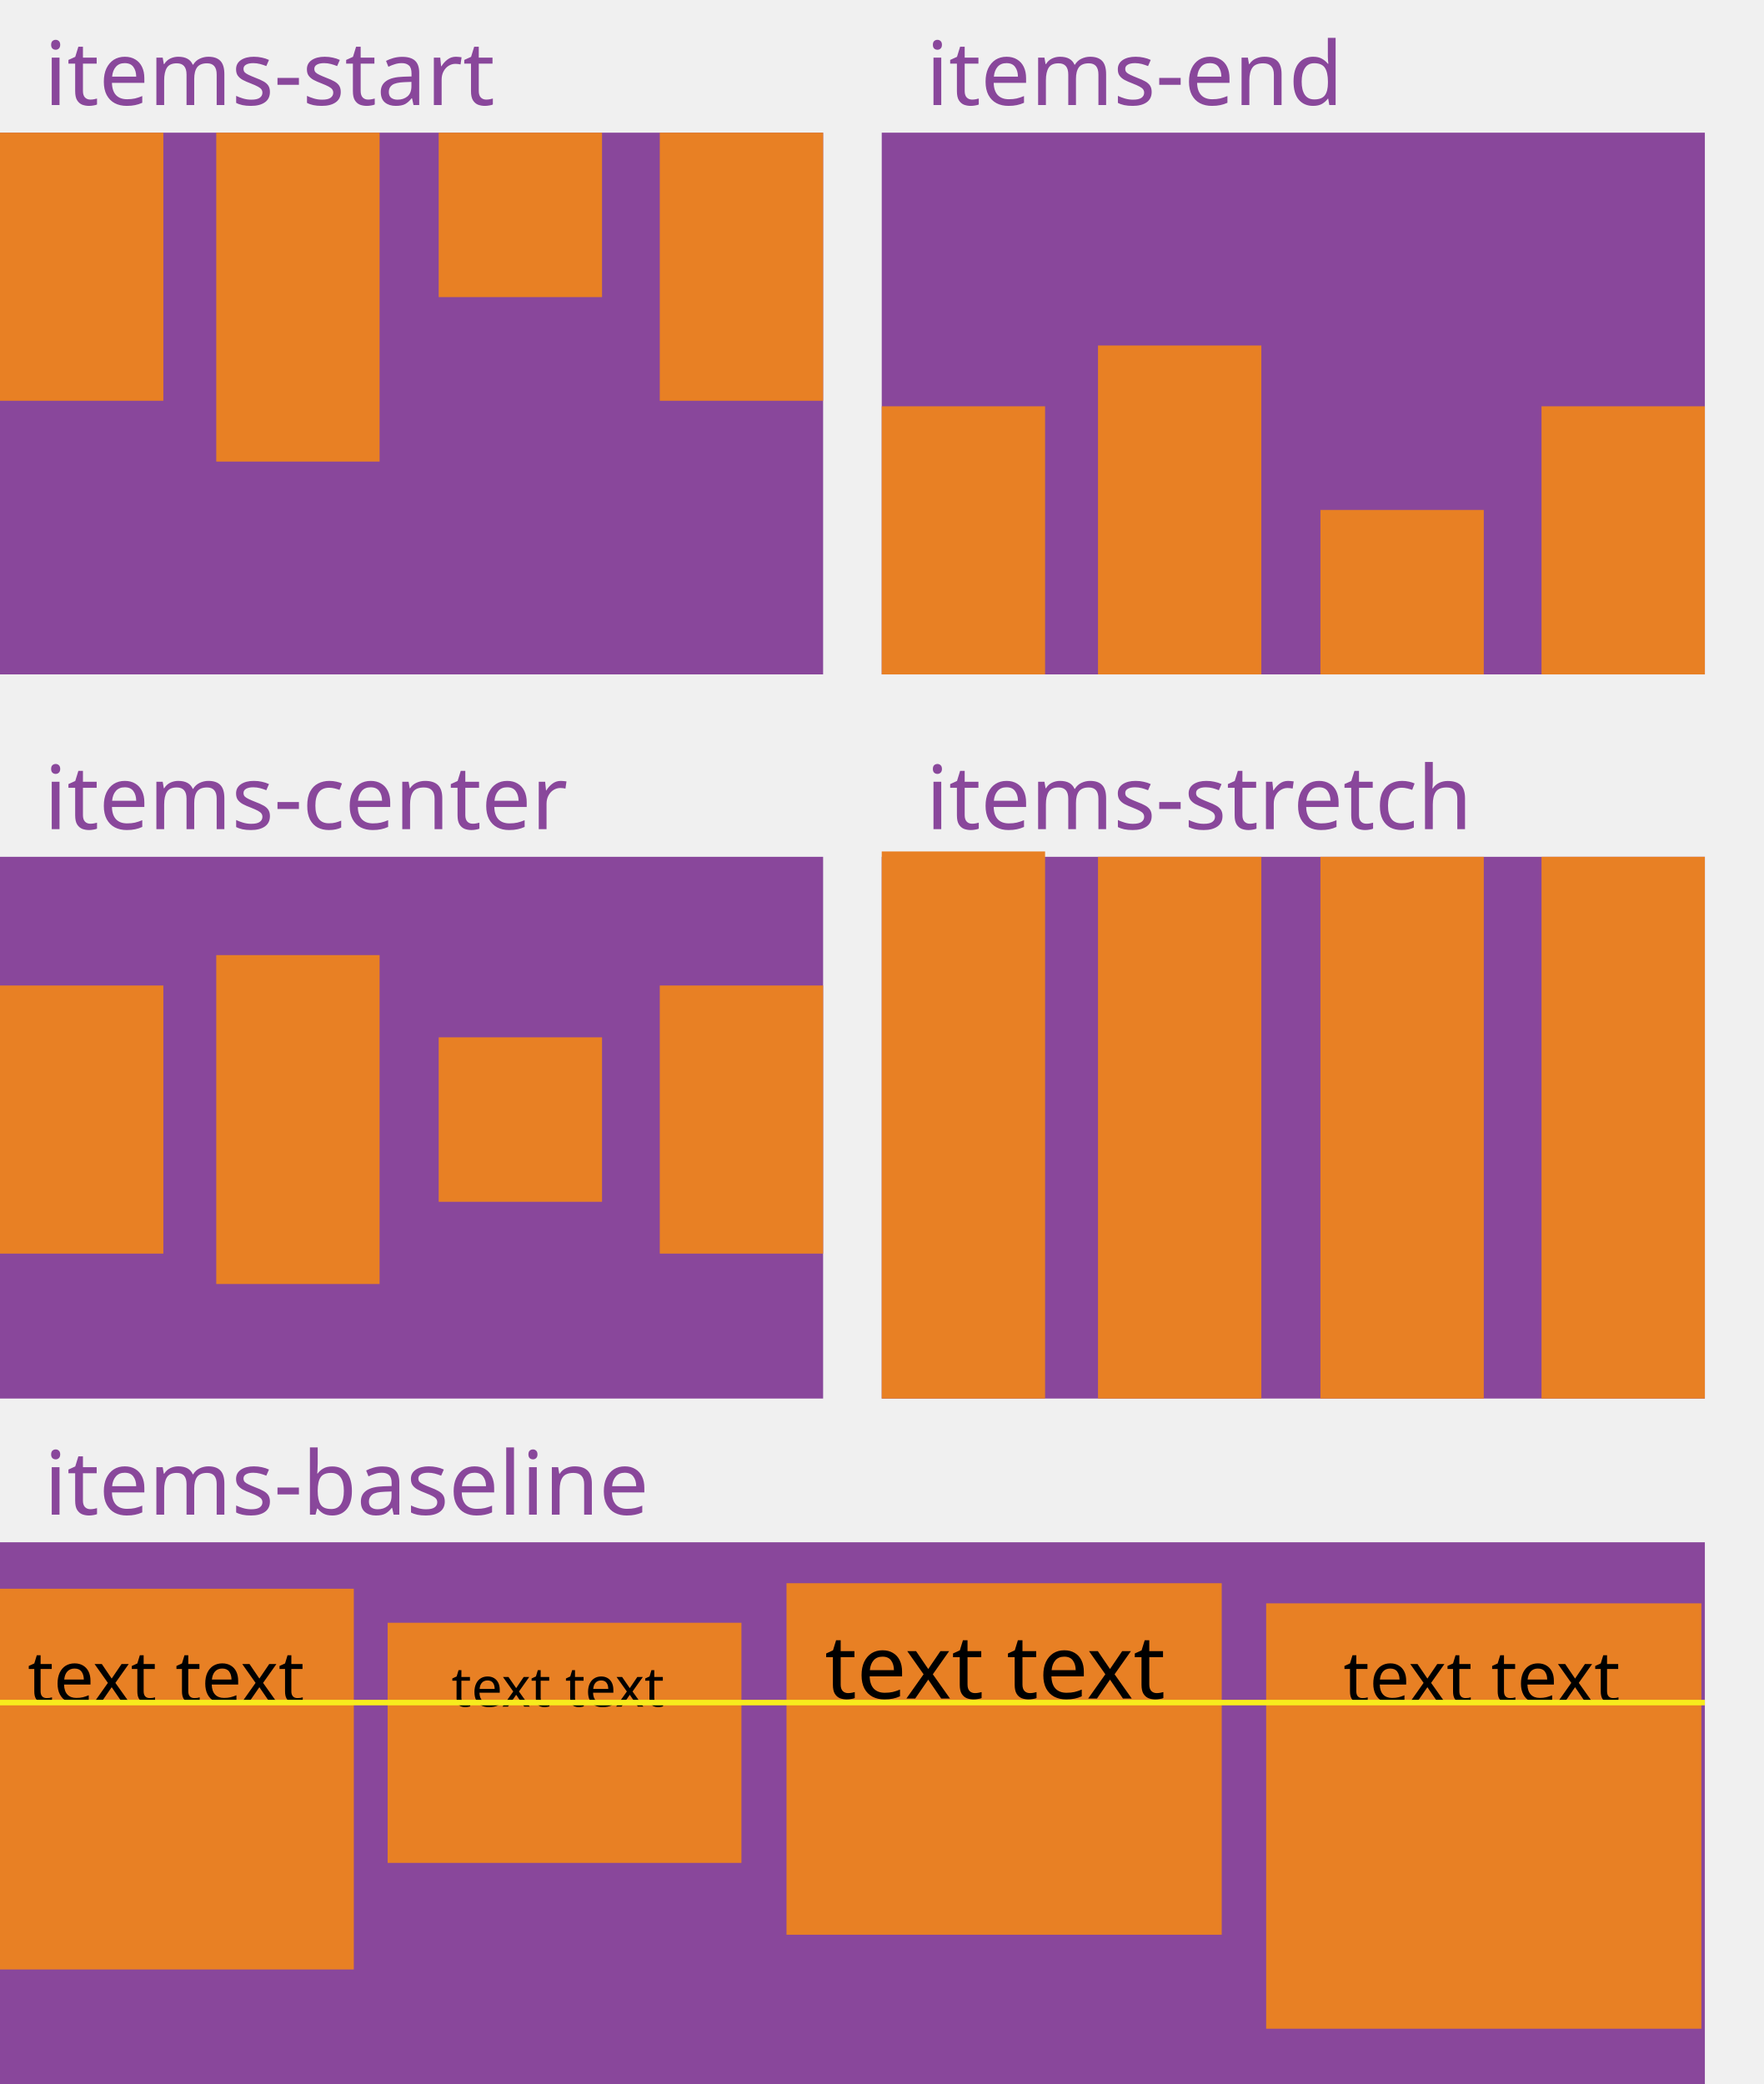
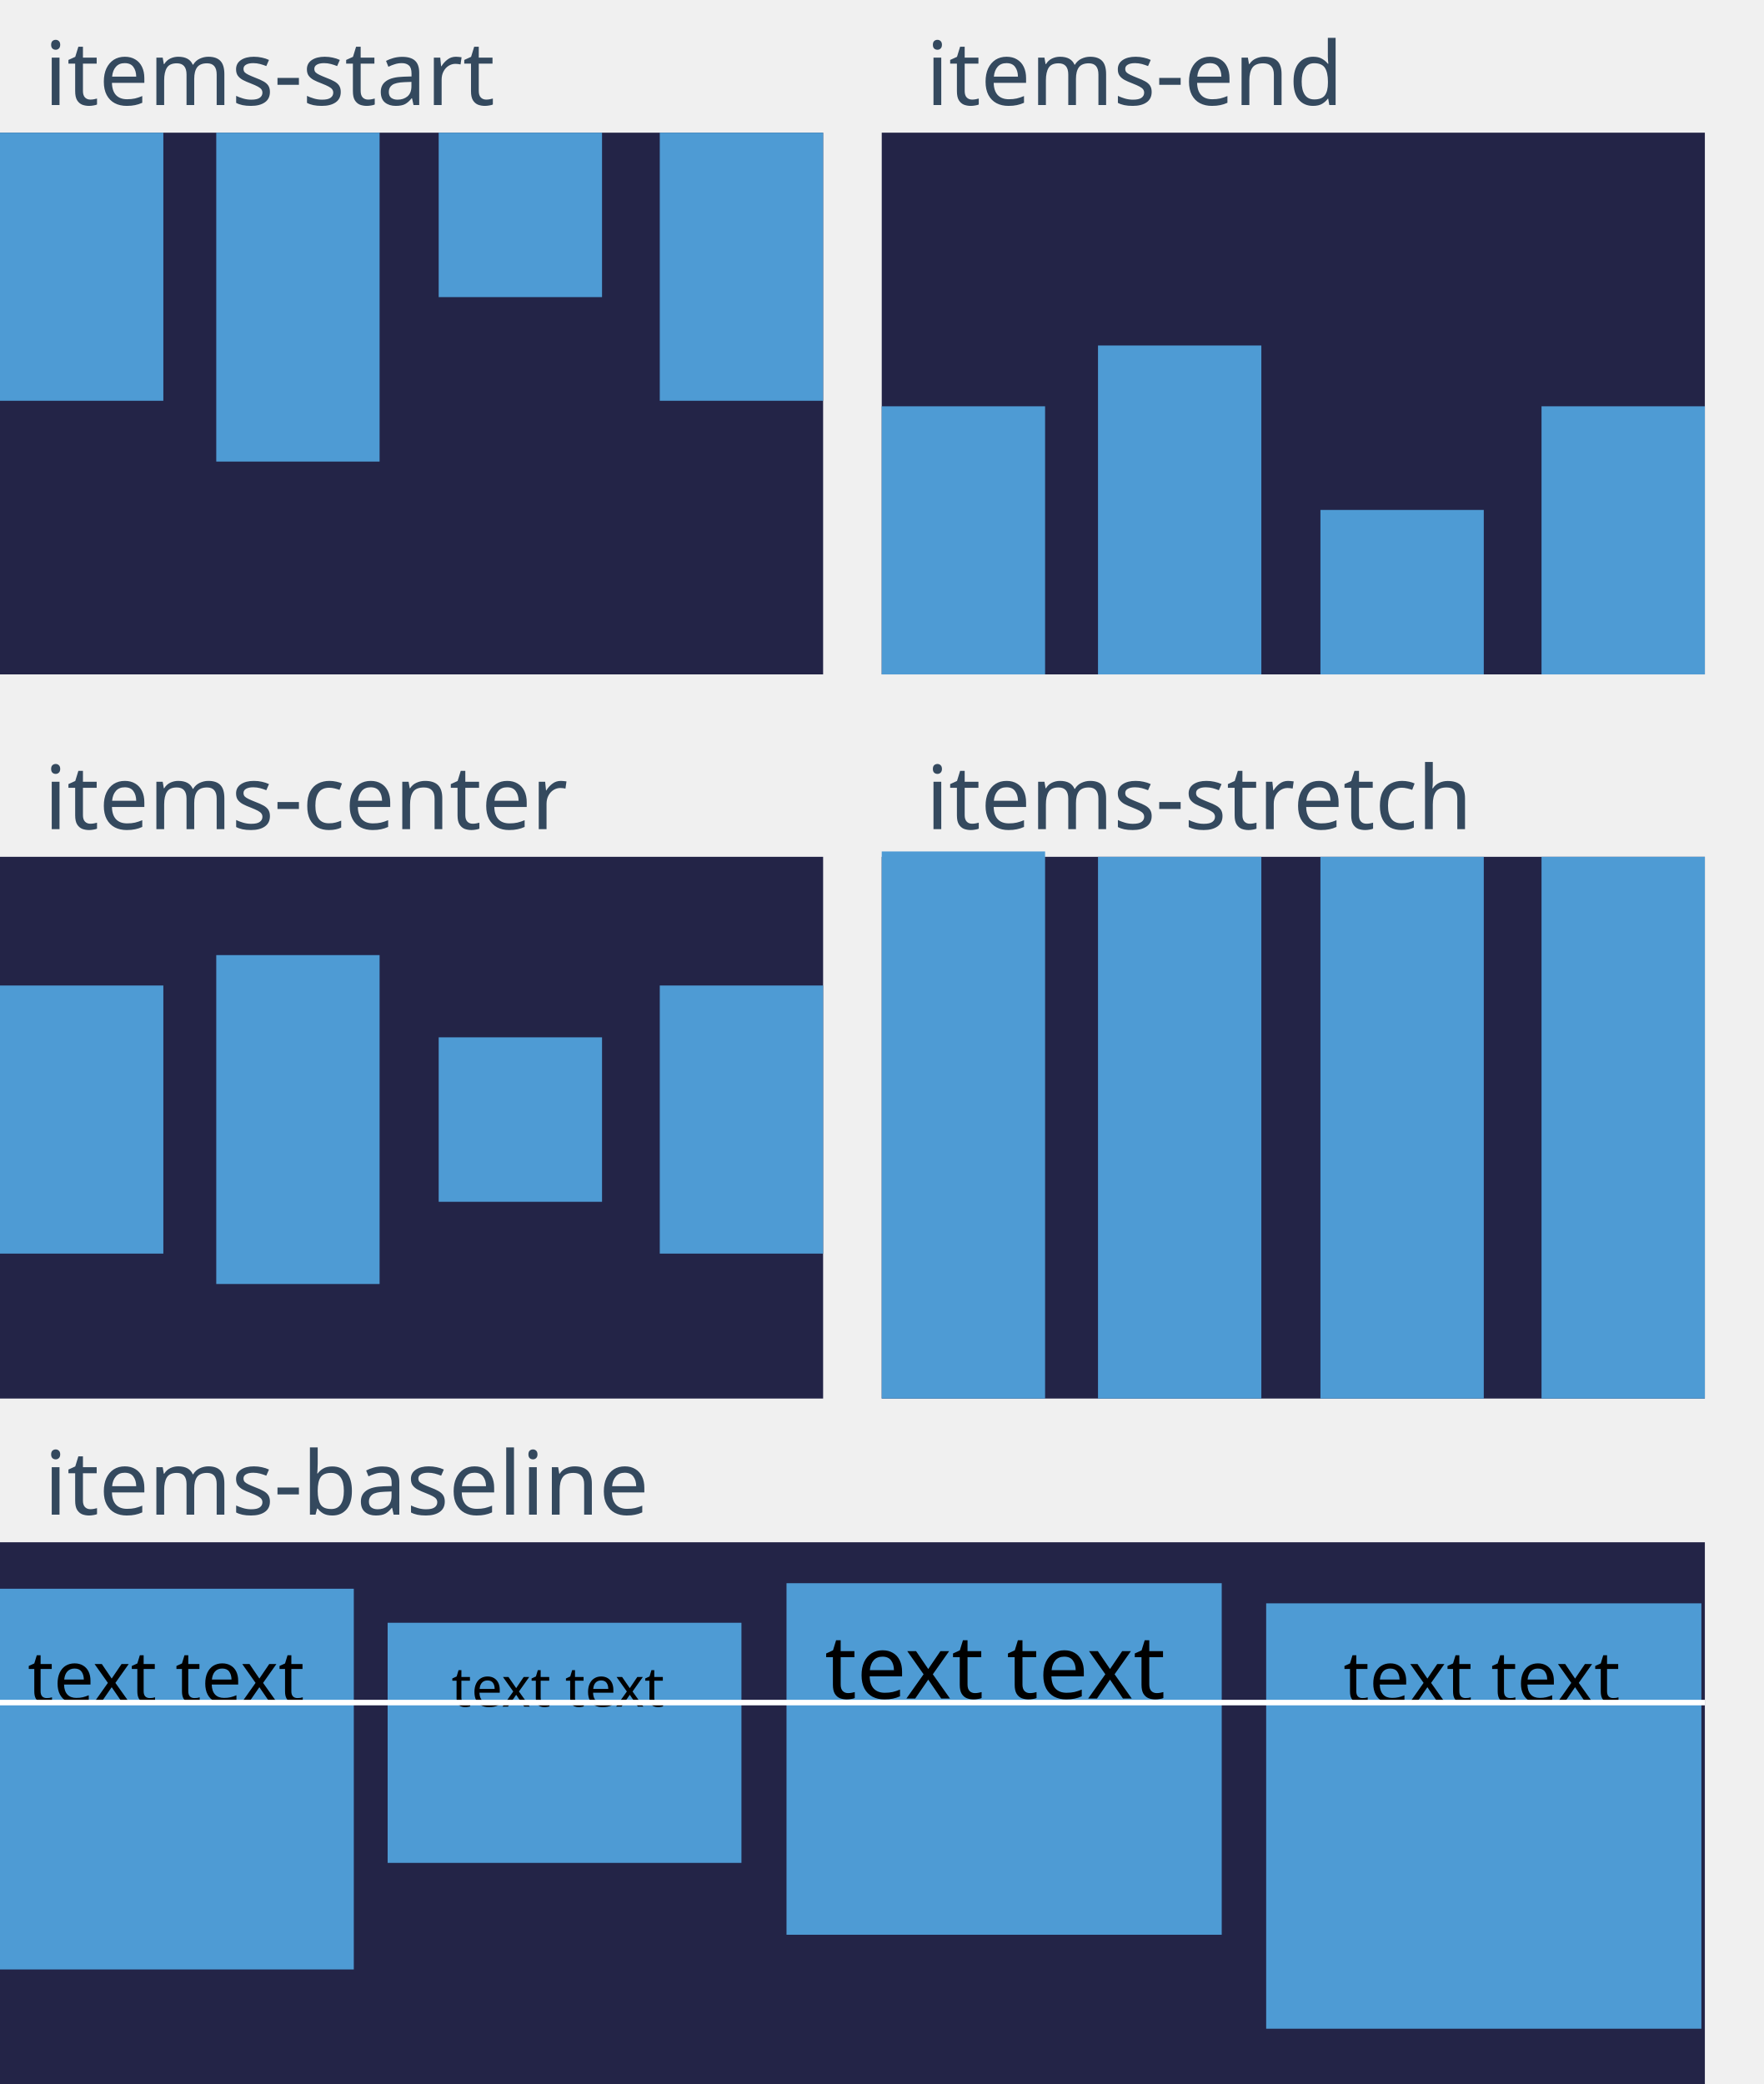
<svg xmlns="http://www.w3.org/2000/svg" width="319" height="377" viewBox="0 0 319 377">
-   <path fill="#89479B" d="M0 24h148.895v98H0z" />
-   <path fill="#E88024" d="M0 24h29.547v48.5H0zM39.12 24h29.546v59.5H39.12zM79.355 24h29.547v29.75H79.355zM119.347 24h29.547v48.5h-29.547z" />
-   <text transform="translate(8 19)" fill="#89479B" font-family="'GothamRounded-Book'" font-size="16">items-start</text>
-   <path fill="#89479B" d="M0 155h148.895v98H0z" />
-   <path fill="#E88024" d="M0 178.28h29.547v48.5H0zM39.12 172.78h29.546v59.5H39.12zM79.355 187.656h29.547v29.75H79.355zM119.347 178.28h29.547v48.5h-29.547z" />
-   <text transform="translate(8 150)" fill="#89479B" font-family="'GothamRounded-Book'" font-size="16">items-center</text>
-   <path fill="#89479B" d="M0 279h308.395v98H0z" />
-   <path fill="#E88024" d="M0 287.406h64v68.875H0zM70.12 293.562h64V337h-64zM142.273 286.406H221V350h-78.727zM229.04 290.047h78.726V367H229.04z" />
-   <text transform="translate(8 274)" fill="#89479B" font-family="'GothamRounded-Book'" font-size="16">items-baseline</text>
-   <path fill="#89479B" d="M159.5 155h148.895v98H159.5z" />
-   <path fill="#E88024" d="M159.5 154.03h29.547V253H159.5zM198.62 155h29.546v98H198.62zM238.855 155h29.547v98h-29.547zM278.848 155h29.547v98h-29.547z" />
-   <text transform="translate(167.5 150)" fill="#89479B" font-family="'GothamRounded-Book'" font-size="16">items-stretch</text>
-   <path fill="#89479B" d="M159.5 24h148.895v98H159.5z" />
-   <path fill="#E88024" d="M159.5 73.5h29.547V122H159.5zM198.62 62.5h29.546V122H198.62zM238.855 92.25h29.547V122h-29.547zM278.848 73.5h29.547V122h-29.547z" />
-   <text transform="translate(167.5 19)" fill="#89479B" font-family="'GothamRounded-Book'" font-size="16">items-end</text>
-   <text transform="translate(5 308)" font-family="'GothamRounded-Book'" font-size="13">text text</text>
-   <text transform="translate(243 308)" font-family="'GothamRounded-Book'" font-size="13">text text</text>
-   <text transform="translate(81.666 308.73)" font-family="'GothamRounded-Book'" font-size="10">text text</text>
-   <text transform="translate(149.197 307.272)" font-family="'GothamRounded-Book'" font-size="16">text text</text>
-   <path fill="none" stroke="#F7EC1D" stroke-miterlimit="10" d="M0 308h308.395" />
+   <path fill="#232447" d="M0 24h148.895v98H0z" />
+   <path fill="#4e9bd4" d="M0 24h29.547v48.5H0zM39.12 24h29.546v59.5H39.12zM79.355 24h29.547v29.75H79.355zM119.347 24h29.547v48.5h-29.547z" />
+   <text transform="translate(8 19)" fill="#34495e" font-family="'Source Sans Pro'" font-size="16">items-start</text>
+   <path fill="#232447" d="M0 155h148.895v98H0z" />
+   <path fill="#4e9bd4" d="M0 178.28h29.547v48.5H0zM39.12 172.78h29.546v59.5H39.12zM79.355 187.656h29.547v29.75H79.355zM119.347 178.28h29.547v48.5h-29.547z" />
+   <text transform="translate(8 150)" fill="#34495e" font-family="'Source Sans Pro'" font-size="16">items-center</text>
+   <path fill="#232447" d="M0 279h308.395v98H0z" />
+   <path fill="#4e9bd4" d="M0 287.406h64v68.875H0zM70.12 293.562h64V337h-64zM142.273 286.406H221V350h-78.727zM229.04 290.047h78.726V367H229.04z" />
+   <text transform="translate(8 274)" fill="#34495e" font-family="'Source Sans Pro'" font-size="16">items-baseline</text>
+   <path fill="#232447" d="M159.5 155h148.895v98H159.5z" />
+   <path fill="#4e9bd4" d="M159.5 154.03h29.547V253H159.5zM198.62 155h29.546v98H198.62zM238.855 155h29.547v98h-29.547zM278.848 155h29.547v98h-29.547z" />
+   <text transform="translate(167.5 150)" fill="#34495e" font-family="'Source Sans Pro'" font-size="16">items-stretch</text>
+   <path fill="#232447" d="M159.5 24h148.895v98H159.5z" />
+   <path fill="#4e9bd4" d="M159.5 73.5h29.547V122H159.5zM198.62 62.5h29.546V122H198.62zM238.855 92.25h29.547V122h-29.547zM278.848 73.5h29.547V122h-29.547z" />
+   <text transform="translate(167.5 19)" fill="#34495e" font-family="'Source Sans Pro'" font-size="16">items-end</text>
+   <text transform="translate(5 308)" font-family="'Source Sans Pro'" font-size="13">text text</text>
+   <text transform="translate(243 308)" font-family="'Source Sans Pro'" font-size="13">text text</text>
+   <text transform="translate(81.666 308.73)" font-family="'Source Sans Pro'" font-size="10">text text</text>
+   <text transform="translate(149.197 307.272)" font-family="'Source Sans Pro'" font-size="16">text text</text>
+   <path fill="none" stroke="#fff" stroke-miterlimit="10" d="M0 308h308.395" />
</svg>
